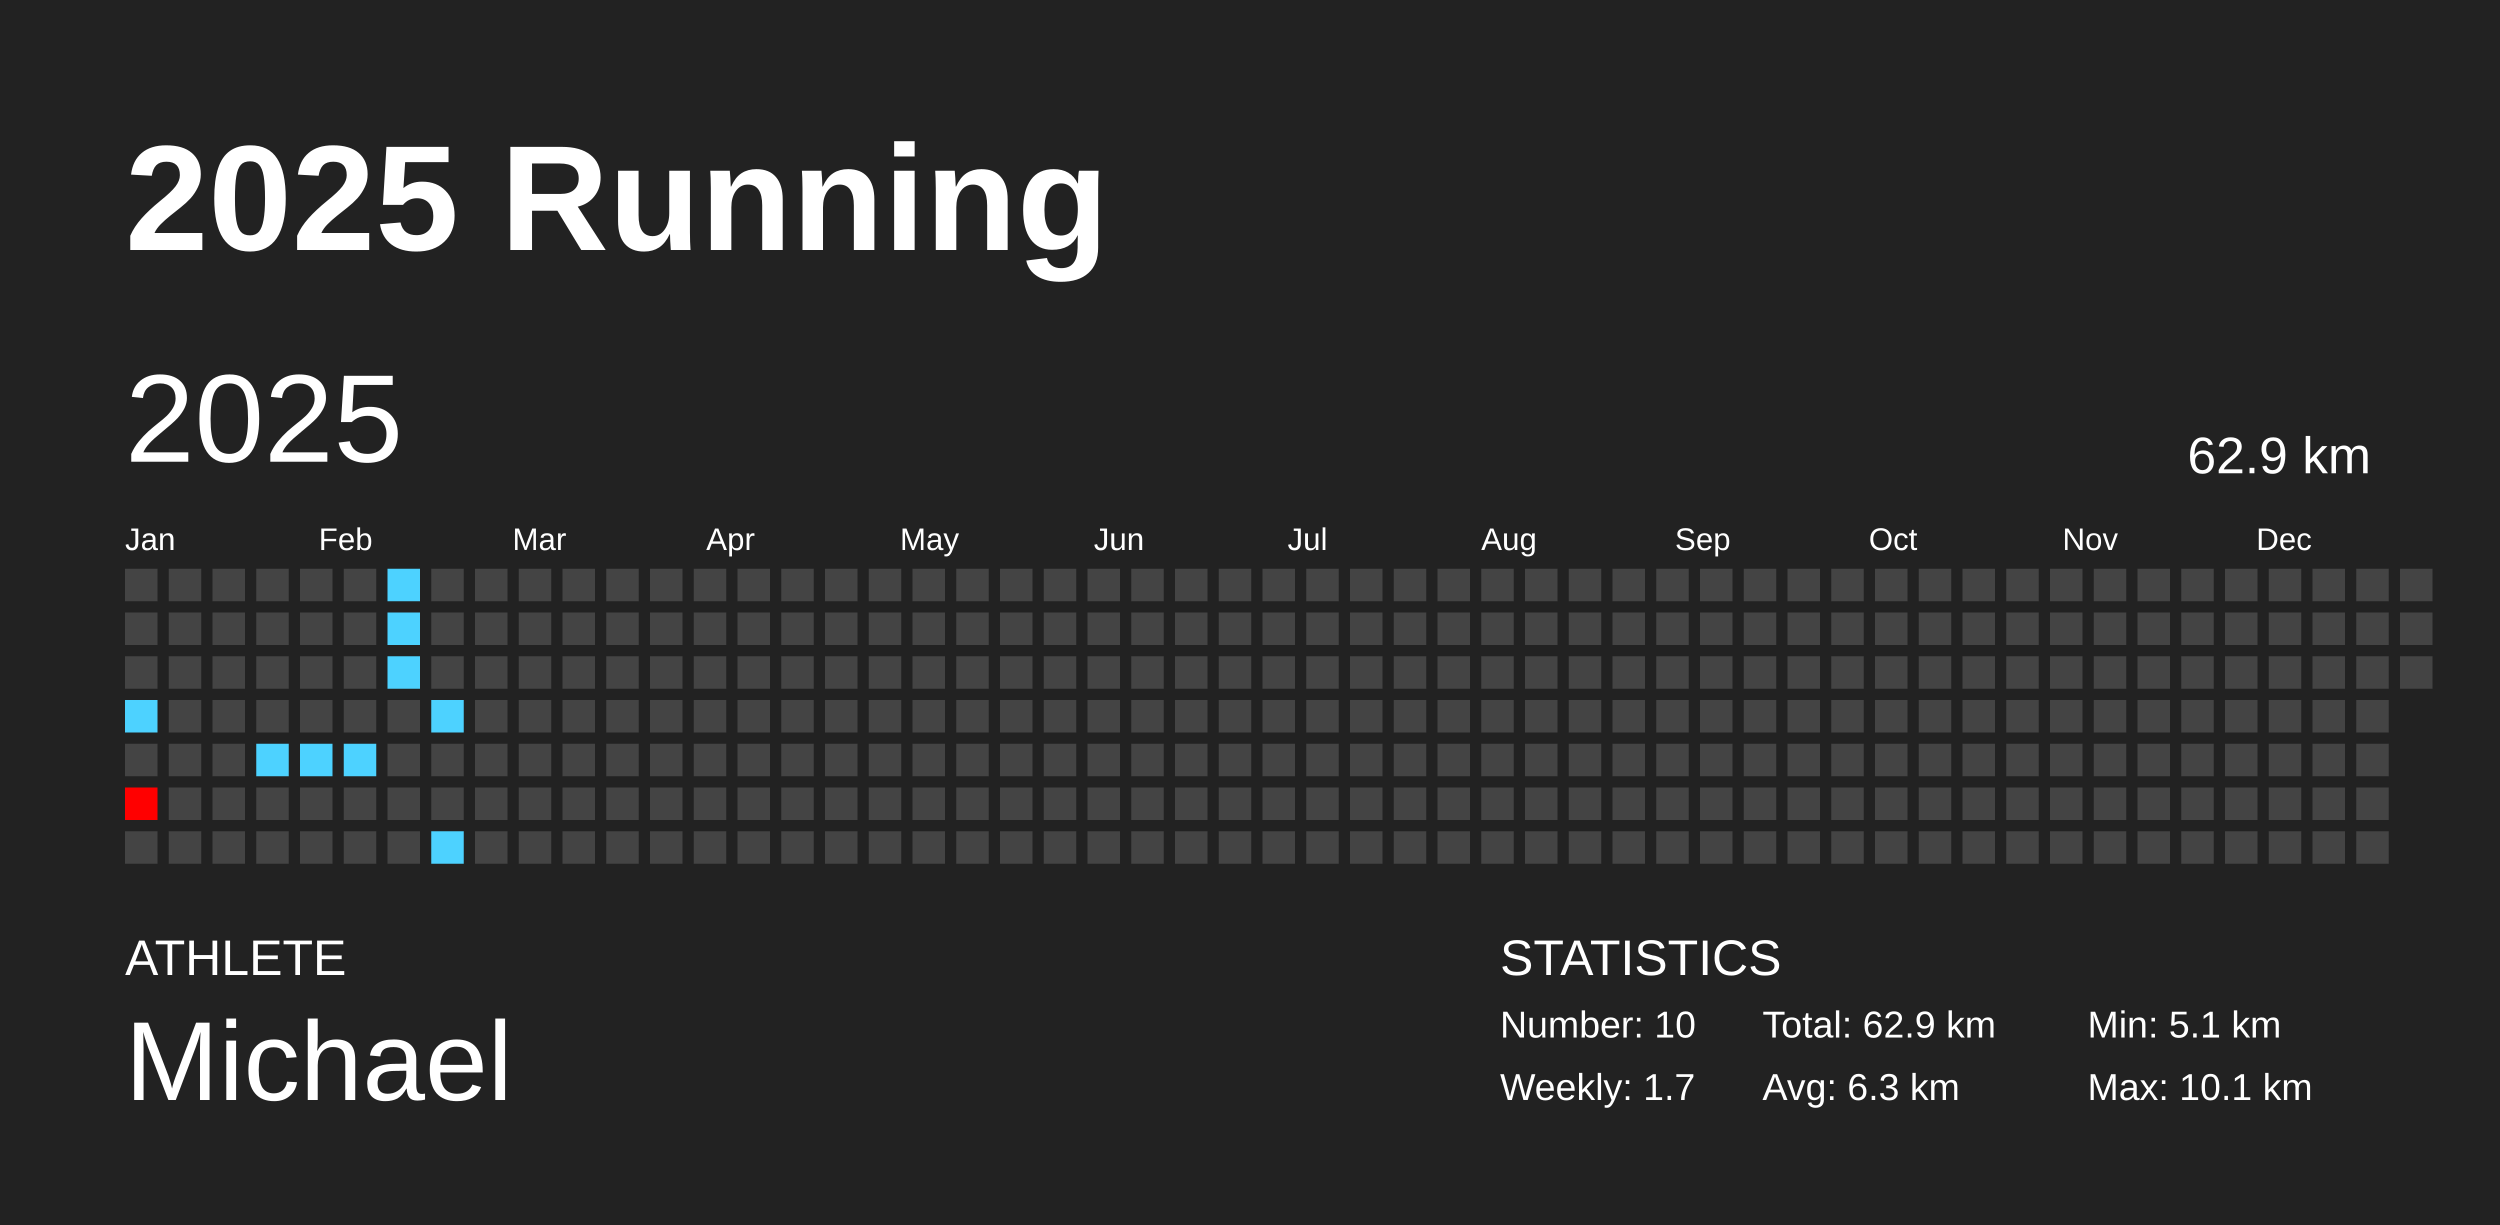
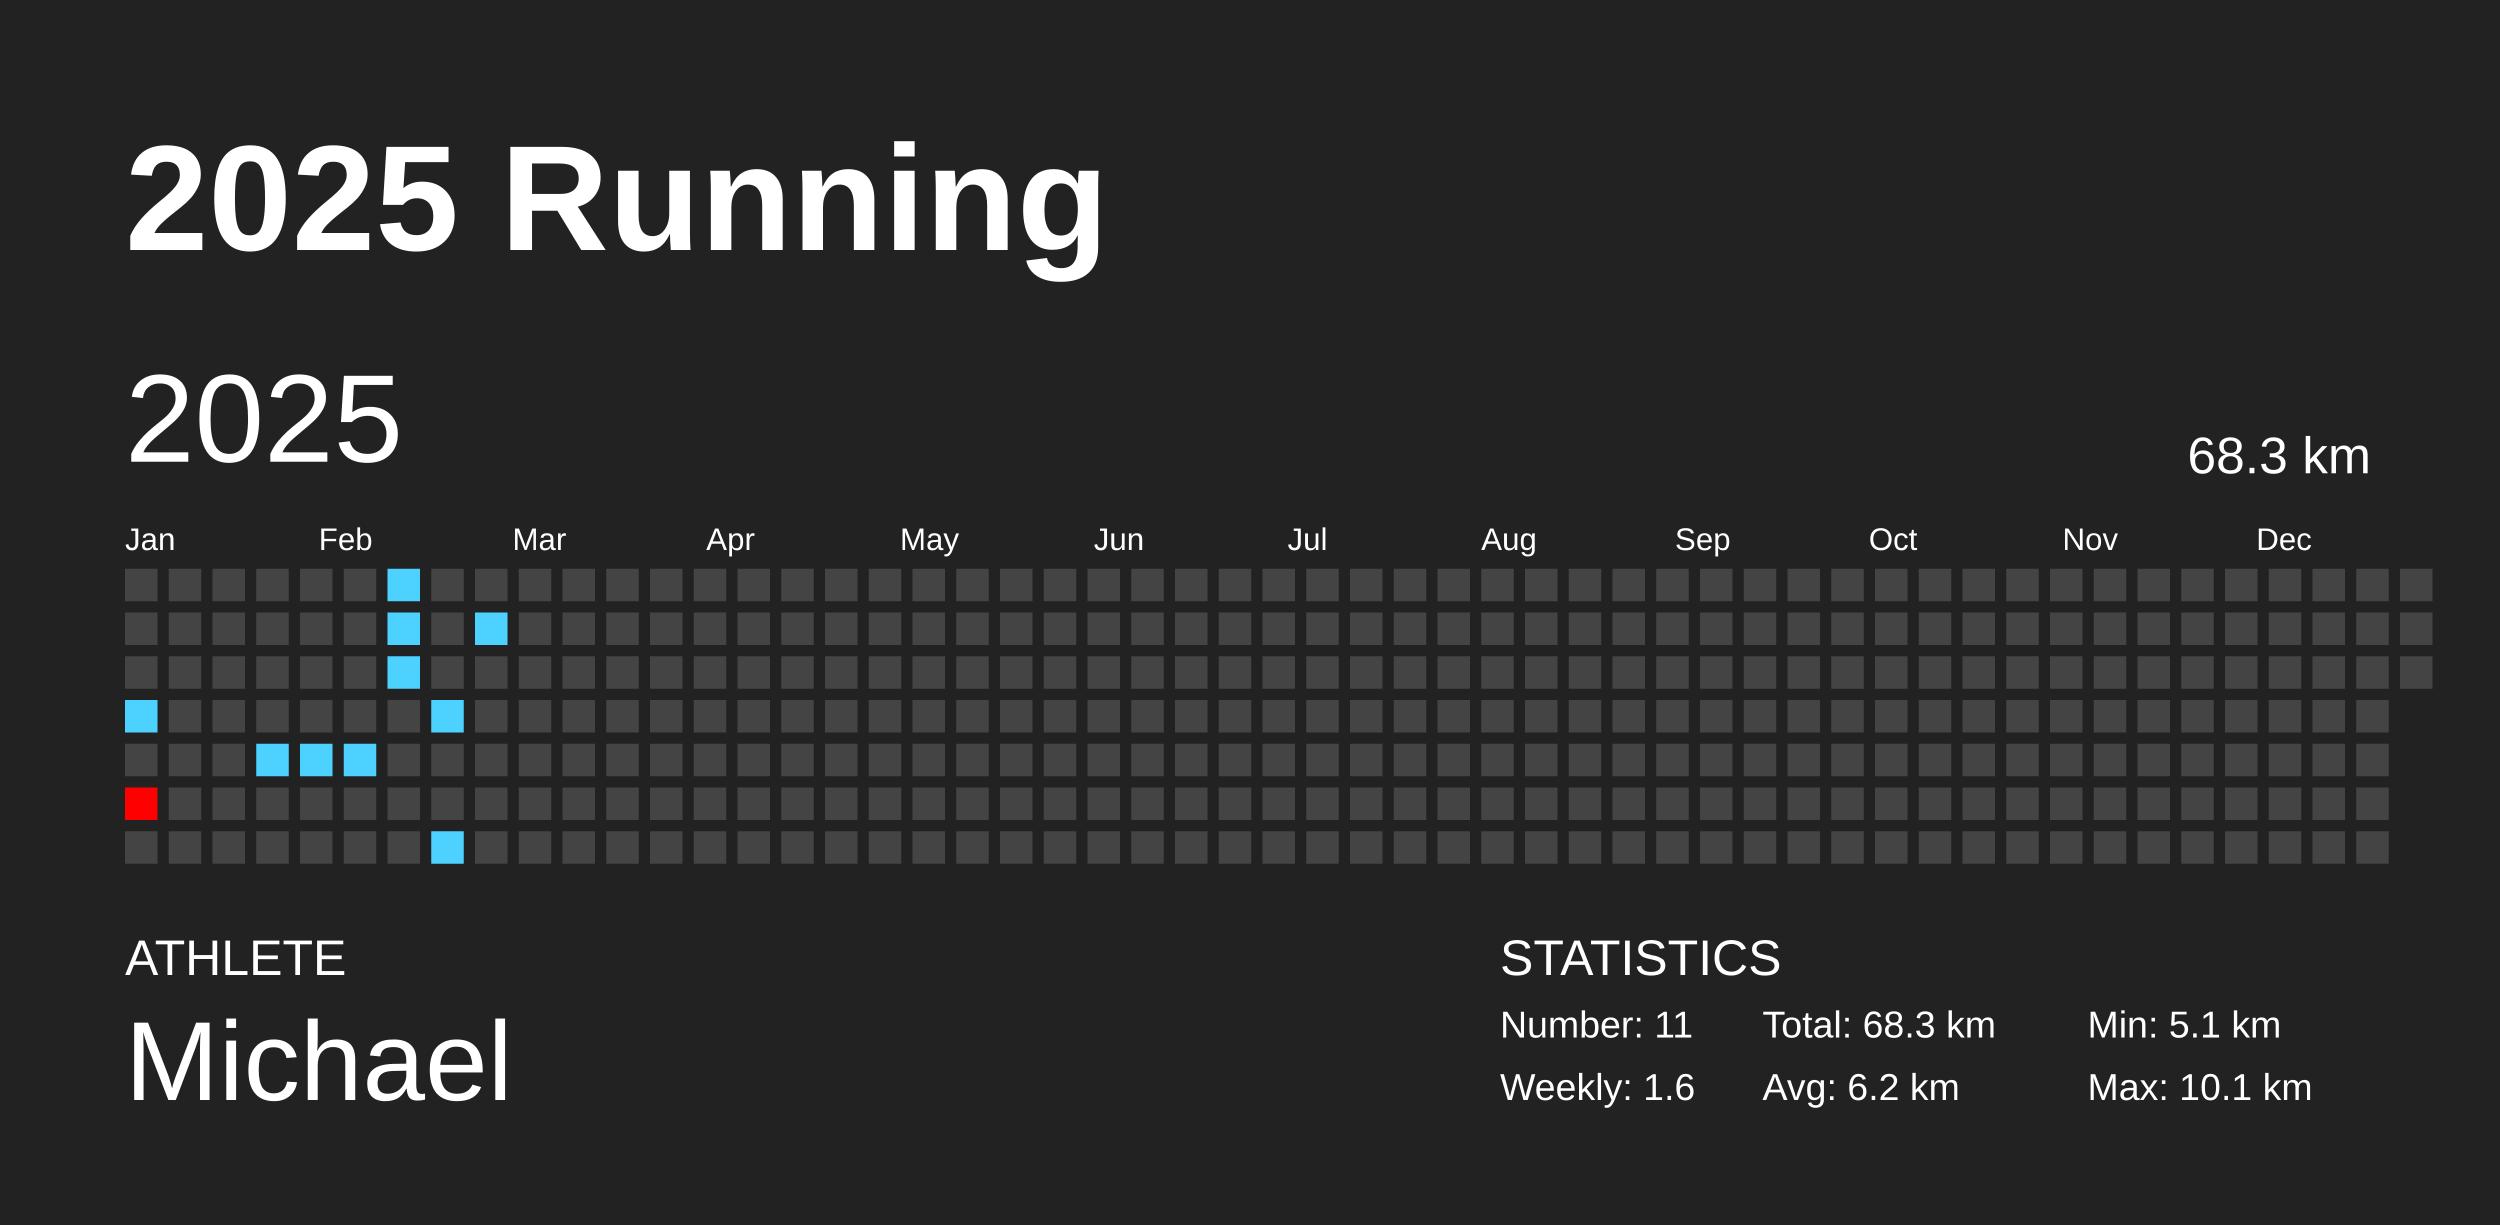
<svg xmlns="http://www.w3.org/2000/svg" baseProfile="full" height="98mm" version="1.1" viewBox="0,0,200,98" width="200mm">
  <defs />
  <rect fill="#222222" height="98" width="200" x="0" y="0" />
  <text fill="#FFFFFF" style="font-size:12px; font-family:Arial; font-weight:bold;" x="10" y="20">2025 Running</text>
  <text fill="#FFFFFF" style="font-size:4px; font-family:Arial" x="10" y="78">ATHLETE</text>
  <text fill="#FFFFFF" style="font-size:9px; font-family:Arial" x="10" y="88">Michael</text>
  <text fill="#FFFFFF" style="font-size:4px; font-family:Arial" x="120" y="78">STATISTICS</text>
-   <text fill="#FFFFFF" style="font-size:3px; font-family:Arial" x="120" y="83">Number: 10</text>
-   <text fill="#FFFFFF" style="font-size:3px; font-family:Arial" x="120" y="88">Weekly: 1.7</text>
-   <text fill="#FFFFFF" style="font-size:3px; font-family:Arial" x="141" y="83">Total: 62.9 km</text>
-   <text fill="#FFFFFF" style="font-size:3px; font-family:Arial" x="141" y="88">Avg: 6.3 km</text>
+   <text fill="#FFFFFF" style="font-size:3px; font-family:Arial" x="120" y="83">Number: 11</text>
+   <text fill="#FFFFFF" style="font-size:3px; font-family:Arial" x="120" y="88">Weekly: 1.6</text>
+   <text fill="#FFFFFF" style="font-size:3px; font-family:Arial" x="141" y="83">Total: 68.3 km</text>
+   <text fill="#FFFFFF" style="font-size:3px; font-family:Arial" x="141" y="88">Avg: 6.2 km</text>
  <text fill="#FFFFFF" style="font-size:3px; font-family:Arial" x="167" y="83">Min: 5.1 km</text>
  <text fill="#FFFFFF" style="font-size:3px; font-family:Arial" x="167" y="88">Max: 10.1 km</text>
  <text dominant-baseline="hanging" fill="#FFFFFF" style="font-size:10.0px; font-family:Arial;" x="10" y="30">2025</text>
-   <text dominant-baseline="hanging" fill="#FFFFFF" style="font-size:4.125px; font-family:Arial;" x="175" y="35">62.9 km</text>
+   <text dominant-baseline="hanging" fill="#FFFFFF" style="font-size:4.125px; font-family:Arial;" x="175" y="35">68.3 km</text>
  <text fill="#FFFFFF" style="font-size:2.5px; font-family:Arial" x="10.0" y="44">Jan</text>
  <text fill="#FFFFFF" style="font-size:2.5px; font-family:Arial" x="25.5" y="44">Feb</text>
  <text fill="#FFFFFF" style="font-size:2.5px; font-family:Arial" x="41.0" y="44">Mar</text>
  <text fill="#FFFFFF" style="font-size:2.5px; font-family:Arial" x="56.5" y="44">Apr</text>
  <text fill="#FFFFFF" style="font-size:2.5px; font-family:Arial" x="72.0" y="44">May</text>
  <text fill="#FFFFFF" style="font-size:2.5px; font-family:Arial" x="87.5" y="44">Jun</text>
  <text fill="#FFFFFF" style="font-size:2.5px; font-family:Arial" x="103.0" y="44">Jul</text>
  <text fill="#FFFFFF" style="font-size:2.5px; font-family:Arial" x="118.5" y="44">Aug</text>
  <text fill="#FFFFFF" style="font-size:2.5px; font-family:Arial" x="134.0" y="44">Sep</text>
  <text fill="#FFFFFF" style="font-size:2.5px; font-family:Arial" x="149.5" y="44">Oct</text>
  <text fill="#FFFFFF" style="font-size:2.5px; font-family:Arial" x="165.0" y="44">Nov</text>
  <text fill="#FFFFFF" style="font-size:2.5px; font-family:Arial" x="180.5" y="44">Dec</text>
  <rect fill="#444444" height="2.6" width="2.6" x="10.0" y="45.5" />
  <rect fill="#444444" height="2.6" width="2.6" x="10.0" y="49.0" />
  <rect fill="#444444" height="2.6" width="2.6" x="10.0" y="52.5" />
  <rect fill="#4dd2ff" height="2.6" width="2.6" x="10.0" y="56.0" />
  <rect fill="#444444" height="2.6" width="2.6" x="10.0" y="59.5" />
  <rect fill="#ff0000" height="2.6" width="2.6" x="10.0" y="63.0" />
  <rect fill="#444444" height="2.6" width="2.6" x="10.0" y="66.5" />
  <rect fill="#444444" height="2.6" width="2.6" x="13.5" y="45.5" />
  <rect fill="#444444" height="2.6" width="2.6" x="13.5" y="49.0" />
  <rect fill="#444444" height="2.6" width="2.6" x="13.5" y="52.5" />
  <rect fill="#444444" height="2.6" width="2.6" x="13.5" y="56.0" />
  <rect fill="#444444" height="2.6" width="2.6" x="13.5" y="59.5" />
  <rect fill="#444444" height="2.6" width="2.6" x="13.5" y="63.0" />
  <rect fill="#444444" height="2.6" width="2.6" x="13.5" y="66.5" />
  <rect fill="#444444" height="2.6" width="2.6" x="17.0" y="45.5" />
  <rect fill="#444444" height="2.6" width="2.6" x="17.0" y="49.0" />
  <rect fill="#444444" height="2.6" width="2.6" x="17.0" y="52.5" />
  <rect fill="#444444" height="2.6" width="2.6" x="17.0" y="56.0" />
  <rect fill="#444444" height="2.6" width="2.6" x="17.0" y="59.5" />
  <rect fill="#444444" height="2.6" width="2.6" x="17.0" y="63.0" />
  <rect fill="#444444" height="2.6" width="2.6" x="17.0" y="66.5" />
  <rect fill="#444444" height="2.6" width="2.6" x="20.5" y="45.5" />
  <rect fill="#444444" height="2.6" width="2.6" x="20.5" y="49.0" />
  <rect fill="#444444" height="2.6" width="2.6" x="20.5" y="52.5" />
  <rect fill="#444444" height="2.6" width="2.6" x="20.5" y="56.0" />
  <rect fill="#4dd2ff" height="2.6" width="2.6" x="20.5" y="59.5" />
  <rect fill="#444444" height="2.6" width="2.6" x="20.5" y="63.0" />
  <rect fill="#444444" height="2.6" width="2.6" x="20.5" y="66.5" />
  <rect fill="#444444" height="2.6" width="2.6" x="24.0" y="45.5" />
  <rect fill="#444444" height="2.6" width="2.6" x="24.0" y="49.0" />
  <rect fill="#444444" height="2.6" width="2.6" x="24.0" y="52.5" />
  <rect fill="#444444" height="2.6" width="2.6" x="24.0" y="56.0" />
  <rect fill="#4dd2ff" height="2.6" width="2.6" x="24.0" y="59.5" />
  <rect fill="#444444" height="2.6" width="2.6" x="24.0" y="63.0" />
  <rect fill="#444444" height="2.6" width="2.6" x="24.0" y="66.5" />
  <rect fill="#444444" height="2.6" width="2.6" x="27.5" y="45.5" />
  <rect fill="#444444" height="2.6" width="2.6" x="27.5" y="49.0" />
  <rect fill="#444444" height="2.6" width="2.6" x="27.5" y="52.5" />
  <rect fill="#444444" height="2.6" width="2.6" x="27.5" y="56.0" />
  <rect fill="#4dd2ff" height="2.6" width="2.6" x="27.5" y="59.5" />
  <rect fill="#444444" height="2.6" width="2.6" x="27.5" y="63.0" />
  <rect fill="#444444" height="2.6" width="2.6" x="27.5" y="66.5" />
  <rect fill="#4dd2ff" height="2.6" width="2.6" x="31.0" y="45.5" />
  <rect fill="#4dd2ff" height="2.6" width="2.6" x="31.0" y="49.0" />
  <rect fill="#4dd2ff" height="2.6" width="2.6" x="31.0" y="52.5" />
  <rect fill="#444444" height="2.6" width="2.6" x="31.0" y="56.0" />
  <rect fill="#444444" height="2.6" width="2.6" x="31.0" y="59.5" />
  <rect fill="#444444" height="2.6" width="2.6" x="31.0" y="63.0" />
  <rect fill="#444444" height="2.6" width="2.6" x="31.0" y="66.5" />
  <rect fill="#444444" height="2.6" width="2.6" x="34.5" y="45.5" />
  <rect fill="#444444" height="2.6" width="2.6" x="34.5" y="49.0" />
  <rect fill="#444444" height="2.6" width="2.6" x="34.5" y="52.5" />
  <rect fill="#4dd2ff" height="2.6" width="2.6" x="34.5" y="56.0" />
  <rect fill="#444444" height="2.6" width="2.6" x="34.5" y="59.5" />
  <rect fill="#444444" height="2.6" width="2.6" x="34.5" y="63.0" />
  <rect fill="#4dd2ff" height="2.6" width="2.6" x="34.5" y="66.5" />
  <rect fill="#444444" height="2.6" width="2.6" x="38.0" y="45.5" />
-   <rect fill="#444444" height="2.6" width="2.6" x="38.0" y="49.0" />
+   <rect fill="#4dd2ff" height="2.6" width="2.6" x="38.0" y="49.0" />
  <rect fill="#444444" height="2.6" width="2.6" x="38.0" y="52.5" />
  <rect fill="#444444" height="2.6" width="2.6" x="38.0" y="56.0" />
  <rect fill="#444444" height="2.6" width="2.6" x="38.0" y="59.5" />
  <rect fill="#444444" height="2.6" width="2.6" x="38.0" y="63.0" />
  <rect fill="#444444" height="2.6" width="2.6" x="38.0" y="66.5" />
  <rect fill="#444444" height="2.6" width="2.6" x="41.5" y="45.5" />
  <rect fill="#444444" height="2.6" width="2.6" x="41.5" y="49.0" />
  <rect fill="#444444" height="2.6" width="2.6" x="41.5" y="52.5" />
  <rect fill="#444444" height="2.6" width="2.6" x="41.5" y="56.0" />
  <rect fill="#444444" height="2.6" width="2.6" x="41.5" y="59.5" />
  <rect fill="#444444" height="2.6" width="2.6" x="41.5" y="63.0" />
  <rect fill="#444444" height="2.6" width="2.6" x="41.5" y="66.5" />
  <rect fill="#444444" height="2.6" width="2.6" x="45.0" y="45.5" />
  <rect fill="#444444" height="2.6" width="2.6" x="45.0" y="49.0" />
  <rect fill="#444444" height="2.6" width="2.6" x="45.0" y="52.5" />
  <rect fill="#444444" height="2.6" width="2.6" x="45.0" y="56.0" />
  <rect fill="#444444" height="2.6" width="2.6" x="45.0" y="59.5" />
  <rect fill="#444444" height="2.6" width="2.6" x="45.0" y="63.0" />
  <rect fill="#444444" height="2.6" width="2.6" x="45.0" y="66.5" />
  <rect fill="#444444" height="2.6" width="2.6" x="48.5" y="45.5" />
  <rect fill="#444444" height="2.6" width="2.6" x="48.5" y="49.0" />
  <rect fill="#444444" height="2.6" width="2.6" x="48.5" y="52.5" />
  <rect fill="#444444" height="2.6" width="2.6" x="48.5" y="56.0" />
  <rect fill="#444444" height="2.6" width="2.6" x="48.5" y="59.5" />
  <rect fill="#444444" height="2.6" width="2.6" x="48.5" y="63.0" />
  <rect fill="#444444" height="2.6" width="2.6" x="48.5" y="66.5" />
  <rect fill="#444444" height="2.6" width="2.6" x="52.0" y="45.5" />
  <rect fill="#444444" height="2.6" width="2.6" x="52.0" y="49.0" />
  <rect fill="#444444" height="2.6" width="2.6" x="52.0" y="52.5" />
  <rect fill="#444444" height="2.6" width="2.6" x="52.0" y="56.0" />
  <rect fill="#444444" height="2.6" width="2.6" x="52.0" y="59.5" />
  <rect fill="#444444" height="2.6" width="2.6" x="52.0" y="63.0" />
  <rect fill="#444444" height="2.6" width="2.6" x="52.0" y="66.5" />
  <rect fill="#444444" height="2.6" width="2.6" x="55.5" y="45.5" />
  <rect fill="#444444" height="2.6" width="2.6" x="55.5" y="49.0" />
  <rect fill="#444444" height="2.6" width="2.6" x="55.5" y="52.5" />
  <rect fill="#444444" height="2.6" width="2.6" x="55.5" y="56.0" />
  <rect fill="#444444" height="2.6" width="2.6" x="55.5" y="59.5" />
  <rect fill="#444444" height="2.6" width="2.6" x="55.5" y="63.0" />
  <rect fill="#444444" height="2.6" width="2.6" x="55.5" y="66.5" />
  <rect fill="#444444" height="2.6" width="2.6" x="59.0" y="45.5" />
  <rect fill="#444444" height="2.6" width="2.6" x="59.0" y="49.0" />
  <rect fill="#444444" height="2.6" width="2.6" x="59.0" y="52.5" />
  <rect fill="#444444" height="2.6" width="2.6" x="59.0" y="56.0" />
  <rect fill="#444444" height="2.6" width="2.6" x="59.0" y="59.5" />
  <rect fill="#444444" height="2.6" width="2.6" x="59.0" y="63.0" />
  <rect fill="#444444" height="2.6" width="2.6" x="59.0" y="66.5" />
  <rect fill="#444444" height="2.6" width="2.6" x="62.5" y="45.5" />
  <rect fill="#444444" height="2.6" width="2.6" x="62.5" y="49.0" />
  <rect fill="#444444" height="2.6" width="2.6" x="62.5" y="52.5" />
  <rect fill="#444444" height="2.6" width="2.6" x="62.5" y="56.0" />
  <rect fill="#444444" height="2.6" width="2.6" x="62.5" y="59.5" />
  <rect fill="#444444" height="2.6" width="2.6" x="62.5" y="63.0" />
  <rect fill="#444444" height="2.6" width="2.6" x="62.5" y="66.5" />
  <rect fill="#444444" height="2.6" width="2.6" x="66.0" y="45.5" />
  <rect fill="#444444" height="2.6" width="2.6" x="66.0" y="49.0" />
  <rect fill="#444444" height="2.6" width="2.6" x="66.0" y="52.5" />
  <rect fill="#444444" height="2.6" width="2.6" x="66.0" y="56.0" />
  <rect fill="#444444" height="2.6" width="2.6" x="66.0" y="59.5" />
  <rect fill="#444444" height="2.6" width="2.6" x="66.0" y="63.0" />
  <rect fill="#444444" height="2.6" width="2.6" x="66.0" y="66.5" />
  <rect fill="#444444" height="2.6" width="2.6" x="69.5" y="45.5" />
  <rect fill="#444444" height="2.6" width="2.6" x="69.5" y="49.0" />
  <rect fill="#444444" height="2.6" width="2.6" x="69.5" y="52.5" />
  <rect fill="#444444" height="2.6" width="2.6" x="69.5" y="56.0" />
  <rect fill="#444444" height="2.6" width="2.6" x="69.5" y="59.5" />
  <rect fill="#444444" height="2.6" width="2.6" x="69.5" y="63.0" />
  <rect fill="#444444" height="2.6" width="2.6" x="69.5" y="66.5" />
  <rect fill="#444444" height="2.6" width="2.6" x="73.0" y="45.5" />
  <rect fill="#444444" height="2.6" width="2.6" x="73.0" y="49.0" />
  <rect fill="#444444" height="2.6" width="2.6" x="73.0" y="52.5" />
  <rect fill="#444444" height="2.6" width="2.6" x="73.0" y="56.0" />
  <rect fill="#444444" height="2.6" width="2.6" x="73.0" y="59.5" />
  <rect fill="#444444" height="2.6" width="2.6" x="73.0" y="63.0" />
  <rect fill="#444444" height="2.6" width="2.6" x="73.0" y="66.5" />
  <rect fill="#444444" height="2.6" width="2.6" x="76.5" y="45.5" />
  <rect fill="#444444" height="2.6" width="2.6" x="76.5" y="49.0" />
  <rect fill="#444444" height="2.6" width="2.6" x="76.5" y="52.5" />
  <rect fill="#444444" height="2.6" width="2.6" x="76.5" y="56.0" />
  <rect fill="#444444" height="2.6" width="2.6" x="76.5" y="59.5" />
  <rect fill="#444444" height="2.6" width="2.6" x="76.5" y="63.0" />
  <rect fill="#444444" height="2.6" width="2.6" x="76.5" y="66.5" />
  <rect fill="#444444" height="2.6" width="2.6" x="80.0" y="45.5" />
  <rect fill="#444444" height="2.6" width="2.6" x="80.0" y="49.0" />
  <rect fill="#444444" height="2.6" width="2.6" x="80.0" y="52.5" />
  <rect fill="#444444" height="2.6" width="2.6" x="80.0" y="56.0" />
  <rect fill="#444444" height="2.6" width="2.6" x="80.0" y="59.5" />
  <rect fill="#444444" height="2.6" width="2.6" x="80.0" y="63.0" />
  <rect fill="#444444" height="2.6" width="2.6" x="80.0" y="66.5" />
  <rect fill="#444444" height="2.6" width="2.6" x="83.5" y="45.5" />
  <rect fill="#444444" height="2.6" width="2.6" x="83.5" y="49.0" />
  <rect fill="#444444" height="2.6" width="2.6" x="83.5" y="52.5" />
  <rect fill="#444444" height="2.6" width="2.6" x="83.5" y="56.0" />
  <rect fill="#444444" height="2.6" width="2.6" x="83.5" y="59.5" />
  <rect fill="#444444" height="2.6" width="2.6" x="83.5" y="63.0" />
  <rect fill="#444444" height="2.6" width="2.6" x="83.5" y="66.5" />
  <rect fill="#444444" height="2.6" width="2.6" x="87.0" y="45.5" />
  <rect fill="#444444" height="2.6" width="2.6" x="87.0" y="49.0" />
  <rect fill="#444444" height="2.6" width="2.6" x="87.0" y="52.5" />
  <rect fill="#444444" height="2.6" width="2.6" x="87.0" y="56.0" />
  <rect fill="#444444" height="2.6" width="2.6" x="87.0" y="59.5" />
  <rect fill="#444444" height="2.6" width="2.6" x="87.0" y="63.0" />
  <rect fill="#444444" height="2.6" width="2.6" x="87.0" y="66.5" />
  <rect fill="#444444" height="2.6" width="2.6" x="90.5" y="45.5" />
  <rect fill="#444444" height="2.6" width="2.6" x="90.5" y="49.0" />
  <rect fill="#444444" height="2.6" width="2.6" x="90.5" y="52.5" />
  <rect fill="#444444" height="2.6" width="2.6" x="90.5" y="56.0" />
  <rect fill="#444444" height="2.6" width="2.6" x="90.5" y="59.5" />
  <rect fill="#444444" height="2.6" width="2.6" x="90.5" y="63.0" />
  <rect fill="#444444" height="2.6" width="2.6" x="90.5" y="66.5" />
  <rect fill="#444444" height="2.6" width="2.6" x="94.0" y="45.5" />
  <rect fill="#444444" height="2.6" width="2.6" x="94.0" y="49.0" />
  <rect fill="#444444" height="2.6" width="2.6" x="94.0" y="52.5" />
  <rect fill="#444444" height="2.6" width="2.6" x="94.0" y="56.0" />
  <rect fill="#444444" height="2.6" width="2.6" x="94.0" y="59.5" />
  <rect fill="#444444" height="2.6" width="2.6" x="94.0" y="63.0" />
  <rect fill="#444444" height="2.6" width="2.6" x="94.0" y="66.5" />
  <rect fill="#444444" height="2.6" width="2.6" x="97.5" y="45.5" />
  <rect fill="#444444" height="2.6" width="2.6" x="97.5" y="49.0" />
  <rect fill="#444444" height="2.6" width="2.6" x="97.5" y="52.5" />
  <rect fill="#444444" height="2.6" width="2.6" x="97.5" y="56.0" />
  <rect fill="#444444" height="2.6" width="2.6" x="97.5" y="59.5" />
  <rect fill="#444444" height="2.6" width="2.6" x="97.5" y="63.0" />
  <rect fill="#444444" height="2.6" width="2.6" x="97.5" y="66.5" />
  <rect fill="#444444" height="2.6" width="2.6" x="101.0" y="45.5" />
  <rect fill="#444444" height="2.6" width="2.6" x="101.0" y="49.0" />
  <rect fill="#444444" height="2.6" width="2.6" x="101.0" y="52.5" />
  <rect fill="#444444" height="2.6" width="2.6" x="101.0" y="56.0" />
  <rect fill="#444444" height="2.6" width="2.6" x="101.0" y="59.5" />
  <rect fill="#444444" height="2.6" width="2.6" x="101.0" y="63.0" />
  <rect fill="#444444" height="2.6" width="2.6" x="101.0" y="66.5" />
  <rect fill="#444444" height="2.6" width="2.6" x="104.5" y="45.5" />
  <rect fill="#444444" height="2.6" width="2.6" x="104.5" y="49.0" />
  <rect fill="#444444" height="2.6" width="2.6" x="104.5" y="52.5" />
  <rect fill="#444444" height="2.6" width="2.6" x="104.5" y="56.0" />
  <rect fill="#444444" height="2.6" width="2.6" x="104.5" y="59.5" />
  <rect fill="#444444" height="2.6" width="2.6" x="104.5" y="63.0" />
  <rect fill="#444444" height="2.6" width="2.6" x="104.5" y="66.5" />
  <rect fill="#444444" height="2.6" width="2.6" x="108.0" y="45.5" />
  <rect fill="#444444" height="2.6" width="2.6" x="108.0" y="49.0" />
  <rect fill="#444444" height="2.6" width="2.6" x="108.0" y="52.5" />
  <rect fill="#444444" height="2.6" width="2.6" x="108.0" y="56.0" />
  <rect fill="#444444" height="2.6" width="2.6" x="108.0" y="59.5" />
  <rect fill="#444444" height="2.6" width="2.6" x="108.0" y="63.0" />
  <rect fill="#444444" height="2.6" width="2.6" x="108.0" y="66.5" />
  <rect fill="#444444" height="2.6" width="2.6" x="111.5" y="45.5" />
  <rect fill="#444444" height="2.6" width="2.6" x="111.5" y="49.0" />
  <rect fill="#444444" height="2.6" width="2.6" x="111.5" y="52.5" />
  <rect fill="#444444" height="2.6" width="2.6" x="111.5" y="56.0" />
  <rect fill="#444444" height="2.6" width="2.6" x="111.5" y="59.5" />
  <rect fill="#444444" height="2.6" width="2.6" x="111.5" y="63.0" />
  <rect fill="#444444" height="2.6" width="2.6" x="111.5" y="66.5" />
  <rect fill="#444444" height="2.6" width="2.6" x="115.0" y="45.5" />
  <rect fill="#444444" height="2.6" width="2.6" x="115.0" y="49.0" />
  <rect fill="#444444" height="2.6" width="2.6" x="115.0" y="52.5" />
  <rect fill="#444444" height="2.6" width="2.6" x="115.0" y="56.0" />
  <rect fill="#444444" height="2.6" width="2.6" x="115.0" y="59.5" />
  <rect fill="#444444" height="2.6" width="2.6" x="115.0" y="63.0" />
  <rect fill="#444444" height="2.6" width="2.6" x="115.0" y="66.5" />
  <rect fill="#444444" height="2.6" width="2.6" x="118.5" y="45.5" />
  <rect fill="#444444" height="2.6" width="2.6" x="118.5" y="49.0" />
  <rect fill="#444444" height="2.6" width="2.6" x="118.5" y="52.5" />
  <rect fill="#444444" height="2.6" width="2.6" x="118.5" y="56.0" />
  <rect fill="#444444" height="2.6" width="2.6" x="118.5" y="59.5" />
  <rect fill="#444444" height="2.6" width="2.6" x="118.5" y="63.0" />
  <rect fill="#444444" height="2.6" width="2.6" x="118.5" y="66.5" />
  <rect fill="#444444" height="2.6" width="2.6" x="122.0" y="45.5" />
  <rect fill="#444444" height="2.6" width="2.6" x="122.0" y="49.0" />
  <rect fill="#444444" height="2.6" width="2.6" x="122.0" y="52.5" />
  <rect fill="#444444" height="2.6" width="2.6" x="122.0" y="56.0" />
  <rect fill="#444444" height="2.6" width="2.6" x="122.0" y="59.5" />
  <rect fill="#444444" height="2.6" width="2.6" x="122.0" y="63.0" />
  <rect fill="#444444" height="2.6" width="2.6" x="122.0" y="66.5" />
  <rect fill="#444444" height="2.6" width="2.6" x="125.5" y="45.5" />
  <rect fill="#444444" height="2.6" width="2.6" x="125.5" y="49.0" />
  <rect fill="#444444" height="2.6" width="2.6" x="125.5" y="52.5" />
  <rect fill="#444444" height="2.6" width="2.6" x="125.5" y="56.0" />
  <rect fill="#444444" height="2.6" width="2.6" x="125.5" y="59.5" />
  <rect fill="#444444" height="2.6" width="2.6" x="125.5" y="63.0" />
  <rect fill="#444444" height="2.6" width="2.6" x="125.5" y="66.5" />
  <rect fill="#444444" height="2.6" width="2.6" x="129.0" y="45.5" />
  <rect fill="#444444" height="2.6" width="2.6" x="129.0" y="49.0" />
  <rect fill="#444444" height="2.6" width="2.6" x="129.0" y="52.5" />
  <rect fill="#444444" height="2.6" width="2.6" x="129.0" y="56.0" />
  <rect fill="#444444" height="2.6" width="2.6" x="129.0" y="59.5" />
  <rect fill="#444444" height="2.6" width="2.6" x="129.0" y="63.0" />
  <rect fill="#444444" height="2.6" width="2.6" x="129.0" y="66.5" />
  <rect fill="#444444" height="2.6" width="2.6" x="132.5" y="45.5" />
  <rect fill="#444444" height="2.6" width="2.6" x="132.5" y="49.0" />
  <rect fill="#444444" height="2.6" width="2.6" x="132.5" y="52.5" />
  <rect fill="#444444" height="2.6" width="2.6" x="132.5" y="56.0" />
  <rect fill="#444444" height="2.6" width="2.6" x="132.5" y="59.5" />
  <rect fill="#444444" height="2.6" width="2.6" x="132.5" y="63.0" />
  <rect fill="#444444" height="2.6" width="2.6" x="132.5" y="66.5" />
  <rect fill="#444444" height="2.6" width="2.6" x="136.0" y="45.5" />
  <rect fill="#444444" height="2.6" width="2.6" x="136.0" y="49.0" />
  <rect fill="#444444" height="2.6" width="2.6" x="136.0" y="52.5" />
  <rect fill="#444444" height="2.6" width="2.6" x="136.0" y="56.0" />
  <rect fill="#444444" height="2.6" width="2.6" x="136.0" y="59.5" />
  <rect fill="#444444" height="2.6" width="2.6" x="136.0" y="63.0" />
  <rect fill="#444444" height="2.6" width="2.6" x="136.0" y="66.5" />
  <rect fill="#444444" height="2.6" width="2.6" x="139.5" y="45.5" />
  <rect fill="#444444" height="2.6" width="2.6" x="139.5" y="49.0" />
  <rect fill="#444444" height="2.6" width="2.6" x="139.5" y="52.5" />
  <rect fill="#444444" height="2.6" width="2.6" x="139.5" y="56.0" />
  <rect fill="#444444" height="2.6" width="2.6" x="139.5" y="59.5" />
  <rect fill="#444444" height="2.6" width="2.6" x="139.5" y="63.0" />
  <rect fill="#444444" height="2.6" width="2.6" x="139.5" y="66.5" />
  <rect fill="#444444" height="2.6" width="2.6" x="143.0" y="45.5" />
  <rect fill="#444444" height="2.6" width="2.6" x="143.0" y="49.0" />
  <rect fill="#444444" height="2.6" width="2.6" x="143.0" y="52.5" />
  <rect fill="#444444" height="2.6" width="2.6" x="143.0" y="56.0" />
  <rect fill="#444444" height="2.6" width="2.6" x="143.0" y="59.5" />
  <rect fill="#444444" height="2.6" width="2.6" x="143.0" y="63.0" />
  <rect fill="#444444" height="2.6" width="2.6" x="143.0" y="66.5" />
  <rect fill="#444444" height="2.6" width="2.6" x="146.5" y="45.5" />
  <rect fill="#444444" height="2.6" width="2.6" x="146.5" y="49.0" />
  <rect fill="#444444" height="2.6" width="2.6" x="146.5" y="52.5" />
  <rect fill="#444444" height="2.6" width="2.6" x="146.5" y="56.0" />
  <rect fill="#444444" height="2.6" width="2.6" x="146.5" y="59.5" />
  <rect fill="#444444" height="2.6" width="2.6" x="146.5" y="63.0" />
  <rect fill="#444444" height="2.6" width="2.6" x="146.5" y="66.5" />
  <rect fill="#444444" height="2.6" width="2.6" x="150.0" y="45.5" />
  <rect fill="#444444" height="2.6" width="2.6" x="150.0" y="49.0" />
  <rect fill="#444444" height="2.6" width="2.6" x="150.0" y="52.5" />
  <rect fill="#444444" height="2.6" width="2.6" x="150.0" y="56.0" />
  <rect fill="#444444" height="2.6" width="2.6" x="150.0" y="59.5" />
  <rect fill="#444444" height="2.6" width="2.6" x="150.0" y="63.0" />
  <rect fill="#444444" height="2.6" width="2.6" x="150.0" y="66.5" />
  <rect fill="#444444" height="2.6" width="2.6" x="153.5" y="45.5" />
  <rect fill="#444444" height="2.6" width="2.6" x="153.5" y="49.0" />
  <rect fill="#444444" height="2.6" width="2.6" x="153.5" y="52.5" />
  <rect fill="#444444" height="2.6" width="2.6" x="153.5" y="56.0" />
  <rect fill="#444444" height="2.6" width="2.6" x="153.5" y="59.5" />
  <rect fill="#444444" height="2.6" width="2.6" x="153.5" y="63.0" />
  <rect fill="#444444" height="2.6" width="2.6" x="153.5" y="66.5" />
  <rect fill="#444444" height="2.6" width="2.6" x="157.0" y="45.5" />
  <rect fill="#444444" height="2.6" width="2.6" x="157.0" y="49.0" />
  <rect fill="#444444" height="2.6" width="2.6" x="157.0" y="52.5" />
  <rect fill="#444444" height="2.6" width="2.6" x="157.0" y="56.0" />
  <rect fill="#444444" height="2.6" width="2.6" x="157.0" y="59.5" />
  <rect fill="#444444" height="2.6" width="2.6" x="157.0" y="63.0" />
  <rect fill="#444444" height="2.6" width="2.6" x="157.0" y="66.5" />
  <rect fill="#444444" height="2.6" width="2.6" x="160.5" y="45.5" />
  <rect fill="#444444" height="2.6" width="2.6" x="160.5" y="49.0" />
  <rect fill="#444444" height="2.6" width="2.6" x="160.5" y="52.5" />
  <rect fill="#444444" height="2.6" width="2.6" x="160.5" y="56.0" />
  <rect fill="#444444" height="2.6" width="2.6" x="160.5" y="59.5" />
  <rect fill="#444444" height="2.6" width="2.6" x="160.5" y="63.0" />
  <rect fill="#444444" height="2.6" width="2.6" x="160.5" y="66.5" />
  <rect fill="#444444" height="2.6" width="2.6" x="164.0" y="45.5" />
  <rect fill="#444444" height="2.6" width="2.6" x="164.0" y="49.0" />
  <rect fill="#444444" height="2.6" width="2.6" x="164.0" y="52.5" />
  <rect fill="#444444" height="2.6" width="2.6" x="164.0" y="56.0" />
  <rect fill="#444444" height="2.6" width="2.6" x="164.0" y="59.5" />
  <rect fill="#444444" height="2.6" width="2.6" x="164.0" y="63.0" />
  <rect fill="#444444" height="2.6" width="2.6" x="164.0" y="66.5" />
  <rect fill="#444444" height="2.6" width="2.6" x="167.5" y="45.5" />
  <rect fill="#444444" height="2.6" width="2.6" x="167.5" y="49.0" />
  <rect fill="#444444" height="2.6" width="2.6" x="167.5" y="52.5" />
  <rect fill="#444444" height="2.6" width="2.6" x="167.5" y="56.0" />
  <rect fill="#444444" height="2.6" width="2.6" x="167.5" y="59.5" />
  <rect fill="#444444" height="2.6" width="2.6" x="167.5" y="63.0" />
  <rect fill="#444444" height="2.6" width="2.6" x="167.5" y="66.5" />
  <rect fill="#444444" height="2.6" width="2.6" x="171.0" y="45.5" />
  <rect fill="#444444" height="2.6" width="2.6" x="171.0" y="49.0" />
  <rect fill="#444444" height="2.6" width="2.6" x="171.0" y="52.5" />
  <rect fill="#444444" height="2.6" width="2.6" x="171.0" y="56.0" />
  <rect fill="#444444" height="2.6" width="2.6" x="171.0" y="59.5" />
  <rect fill="#444444" height="2.6" width="2.6" x="171.0" y="63.0" />
  <rect fill="#444444" height="2.6" width="2.6" x="171.0" y="66.5" />
  <rect fill="#444444" height="2.6" width="2.6" x="174.5" y="45.5" />
  <rect fill="#444444" height="2.6" width="2.6" x="174.5" y="49.0" />
  <rect fill="#444444" height="2.6" width="2.6" x="174.5" y="52.5" />
  <rect fill="#444444" height="2.6" width="2.6" x="174.5" y="56.0" />
  <rect fill="#444444" height="2.6" width="2.6" x="174.5" y="59.5" />
  <rect fill="#444444" height="2.6" width="2.6" x="174.5" y="63.0" />
  <rect fill="#444444" height="2.6" width="2.6" x="174.5" y="66.5" />
  <rect fill="#444444" height="2.6" width="2.6" x="178.0" y="45.5" />
  <rect fill="#444444" height="2.6" width="2.6" x="178.0" y="49.0" />
  <rect fill="#444444" height="2.6" width="2.6" x="178.0" y="52.5" />
  <rect fill="#444444" height="2.6" width="2.6" x="178.0" y="56.0" />
  <rect fill="#444444" height="2.6" width="2.6" x="178.0" y="59.5" />
  <rect fill="#444444" height="2.6" width="2.6" x="178.0" y="63.0" />
  <rect fill="#444444" height="2.6" width="2.6" x="178.0" y="66.5" />
  <rect fill="#444444" height="2.6" width="2.6" x="181.5" y="45.5" />
  <rect fill="#444444" height="2.6" width="2.6" x="181.5" y="49.0" />
  <rect fill="#444444" height="2.6" width="2.6" x="181.5" y="52.5" />
  <rect fill="#444444" height="2.6" width="2.6" x="181.5" y="56.0" />
  <rect fill="#444444" height="2.6" width="2.6" x="181.5" y="59.5" />
  <rect fill="#444444" height="2.6" width="2.6" x="181.5" y="63.0" />
  <rect fill="#444444" height="2.6" width="2.6" x="181.5" y="66.5" />
  <rect fill="#444444" height="2.6" width="2.6" x="185.0" y="45.5" />
  <rect fill="#444444" height="2.6" width="2.6" x="185.0" y="49.0" />
  <rect fill="#444444" height="2.6" width="2.6" x="185.0" y="52.5" />
  <rect fill="#444444" height="2.6" width="2.6" x="185.0" y="56.0" />
  <rect fill="#444444" height="2.6" width="2.6" x="185.0" y="59.5" />
  <rect fill="#444444" height="2.6" width="2.6" x="185.0" y="63.0" />
  <rect fill="#444444" height="2.6" width="2.6" x="185.0" y="66.5" />
  <rect fill="#444444" height="2.6" width="2.6" x="188.5" y="45.5" />
  <rect fill="#444444" height="2.6" width="2.6" x="188.5" y="49.0" />
  <rect fill="#444444" height="2.6" width="2.6" x="188.5" y="52.5" />
  <rect fill="#444444" height="2.6" width="2.6" x="188.5" y="56.0" />
  <rect fill="#444444" height="2.6" width="2.6" x="188.5" y="59.5" />
  <rect fill="#444444" height="2.6" width="2.6" x="188.5" y="63.0" />
  <rect fill="#444444" height="2.6" width="2.6" x="188.5" y="66.5" />
  <rect fill="#444444" height="2.6" width="2.6" x="192.0" y="45.5" />
  <rect fill="#444444" height="2.6" width="2.6" x="192.0" y="49.0" />
  <rect fill="#444444" height="2.6" width="2.6" x="192.0" y="52.5" />
</svg>
